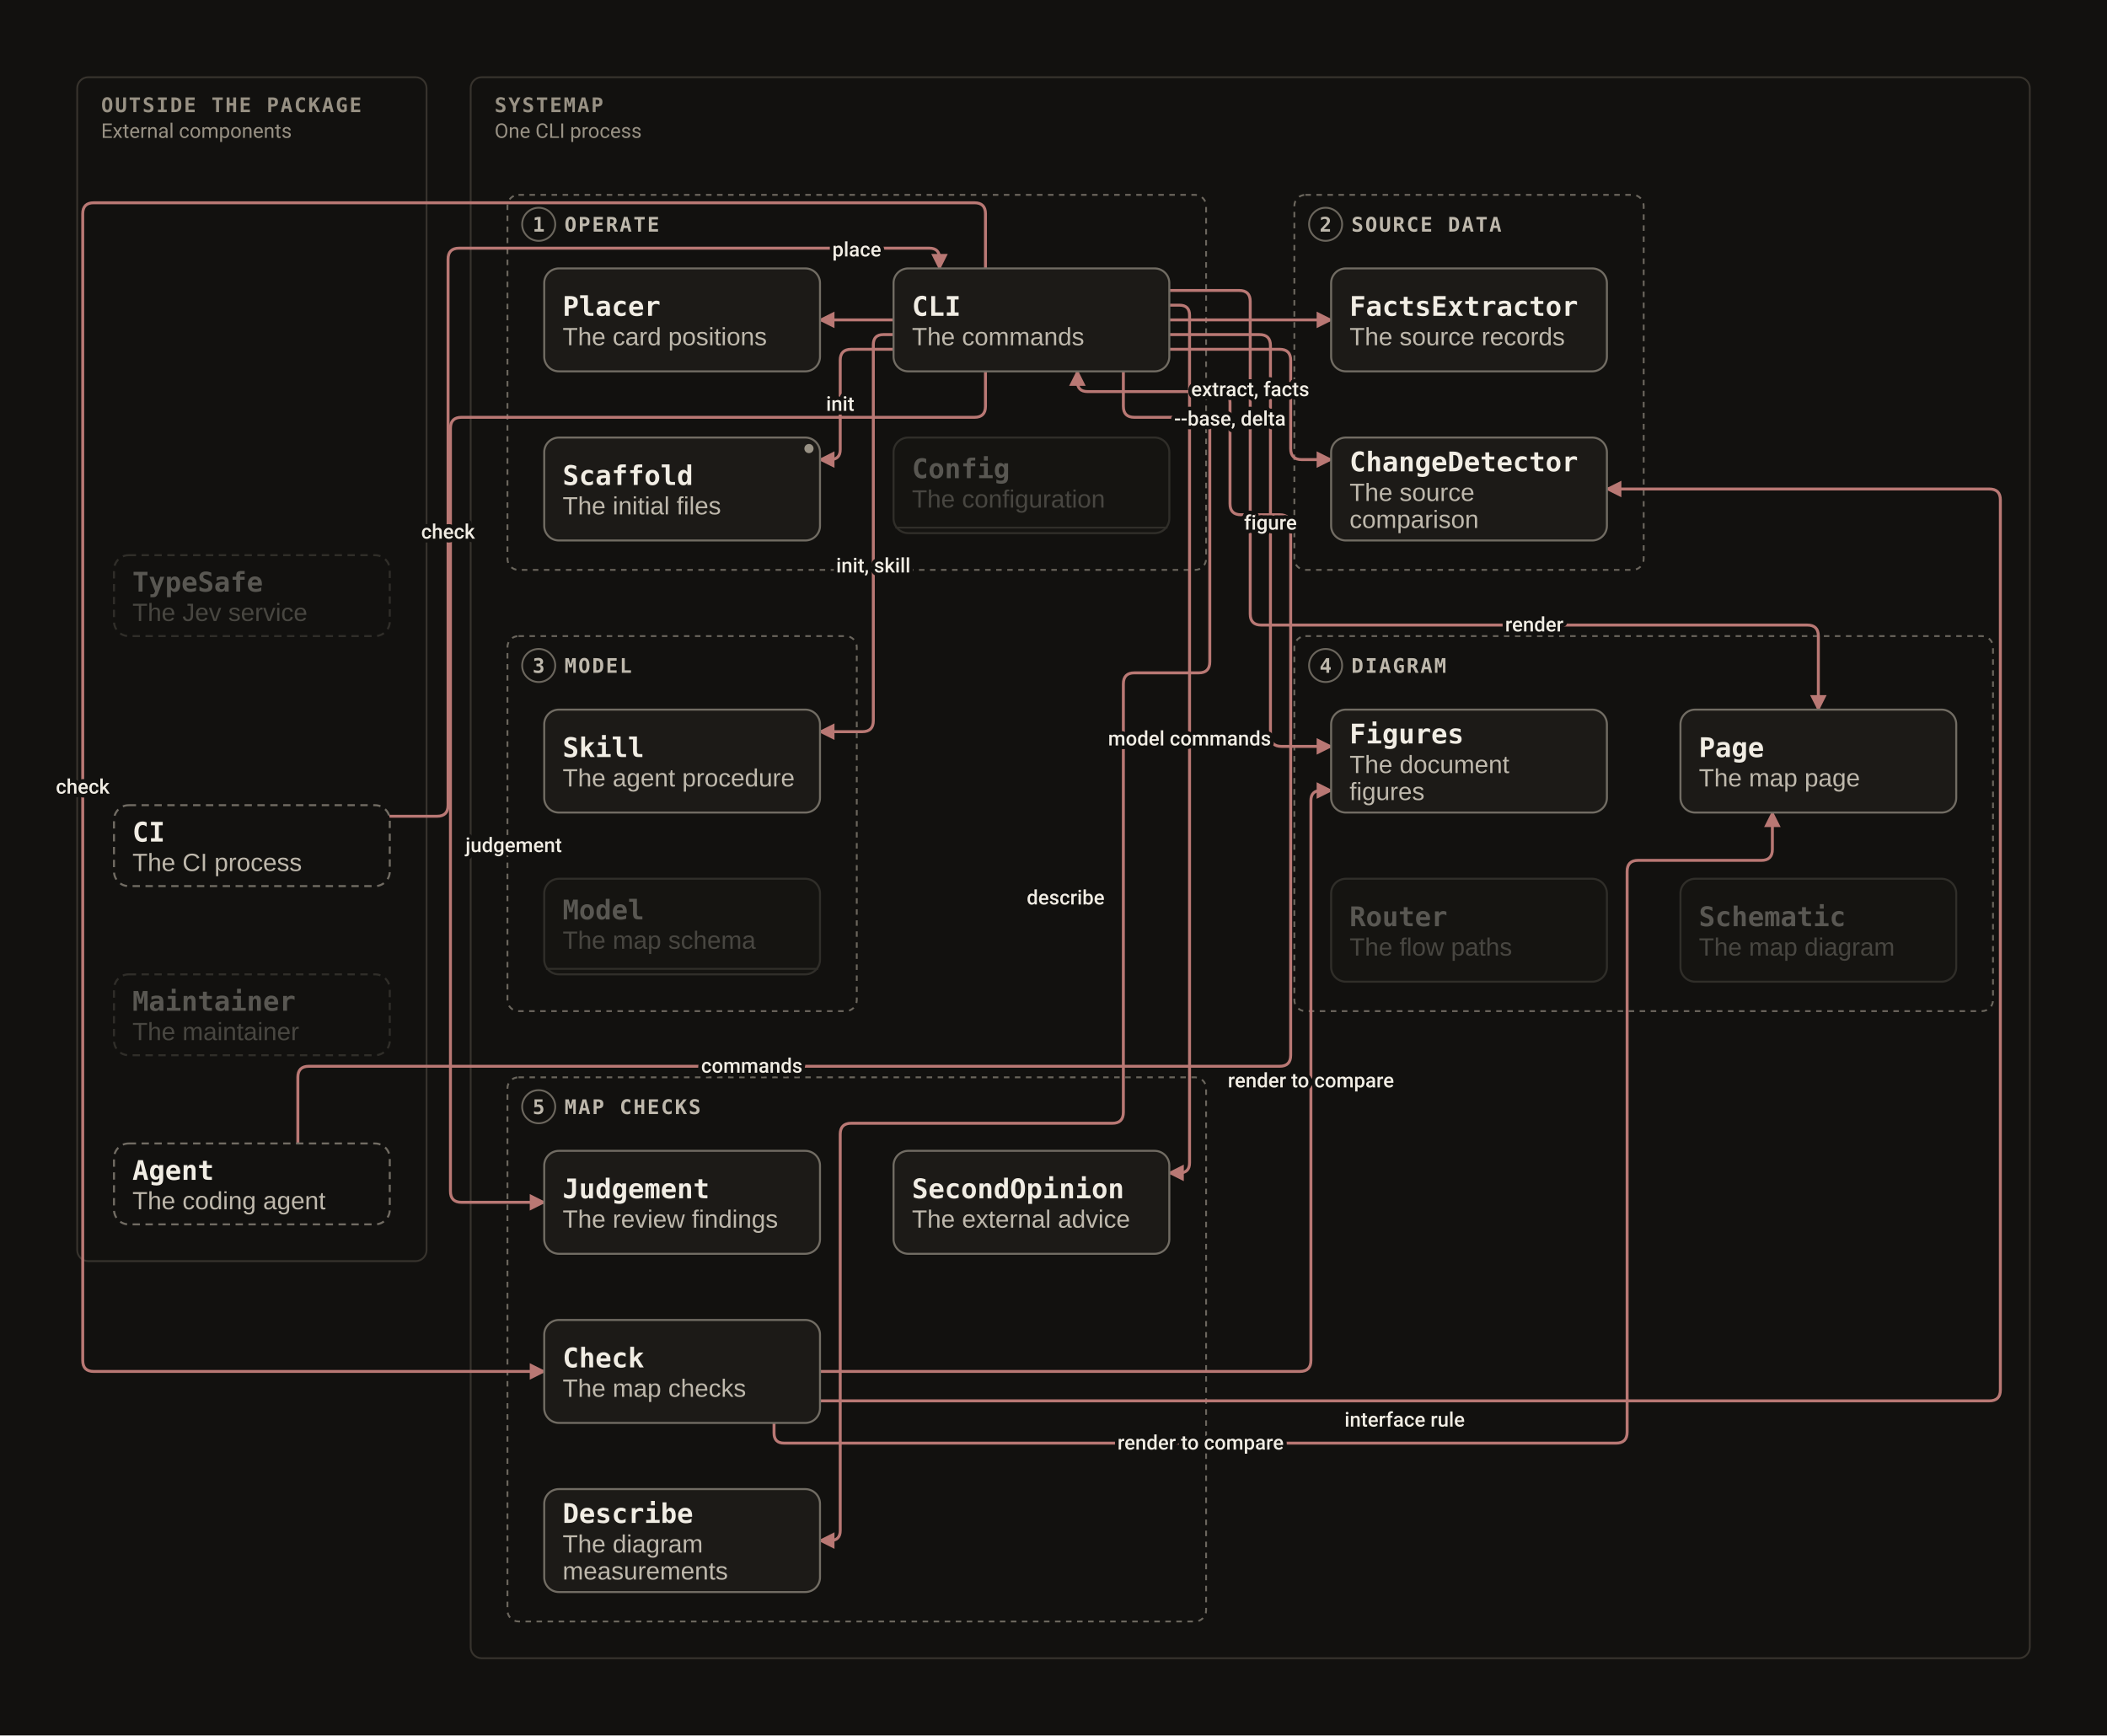
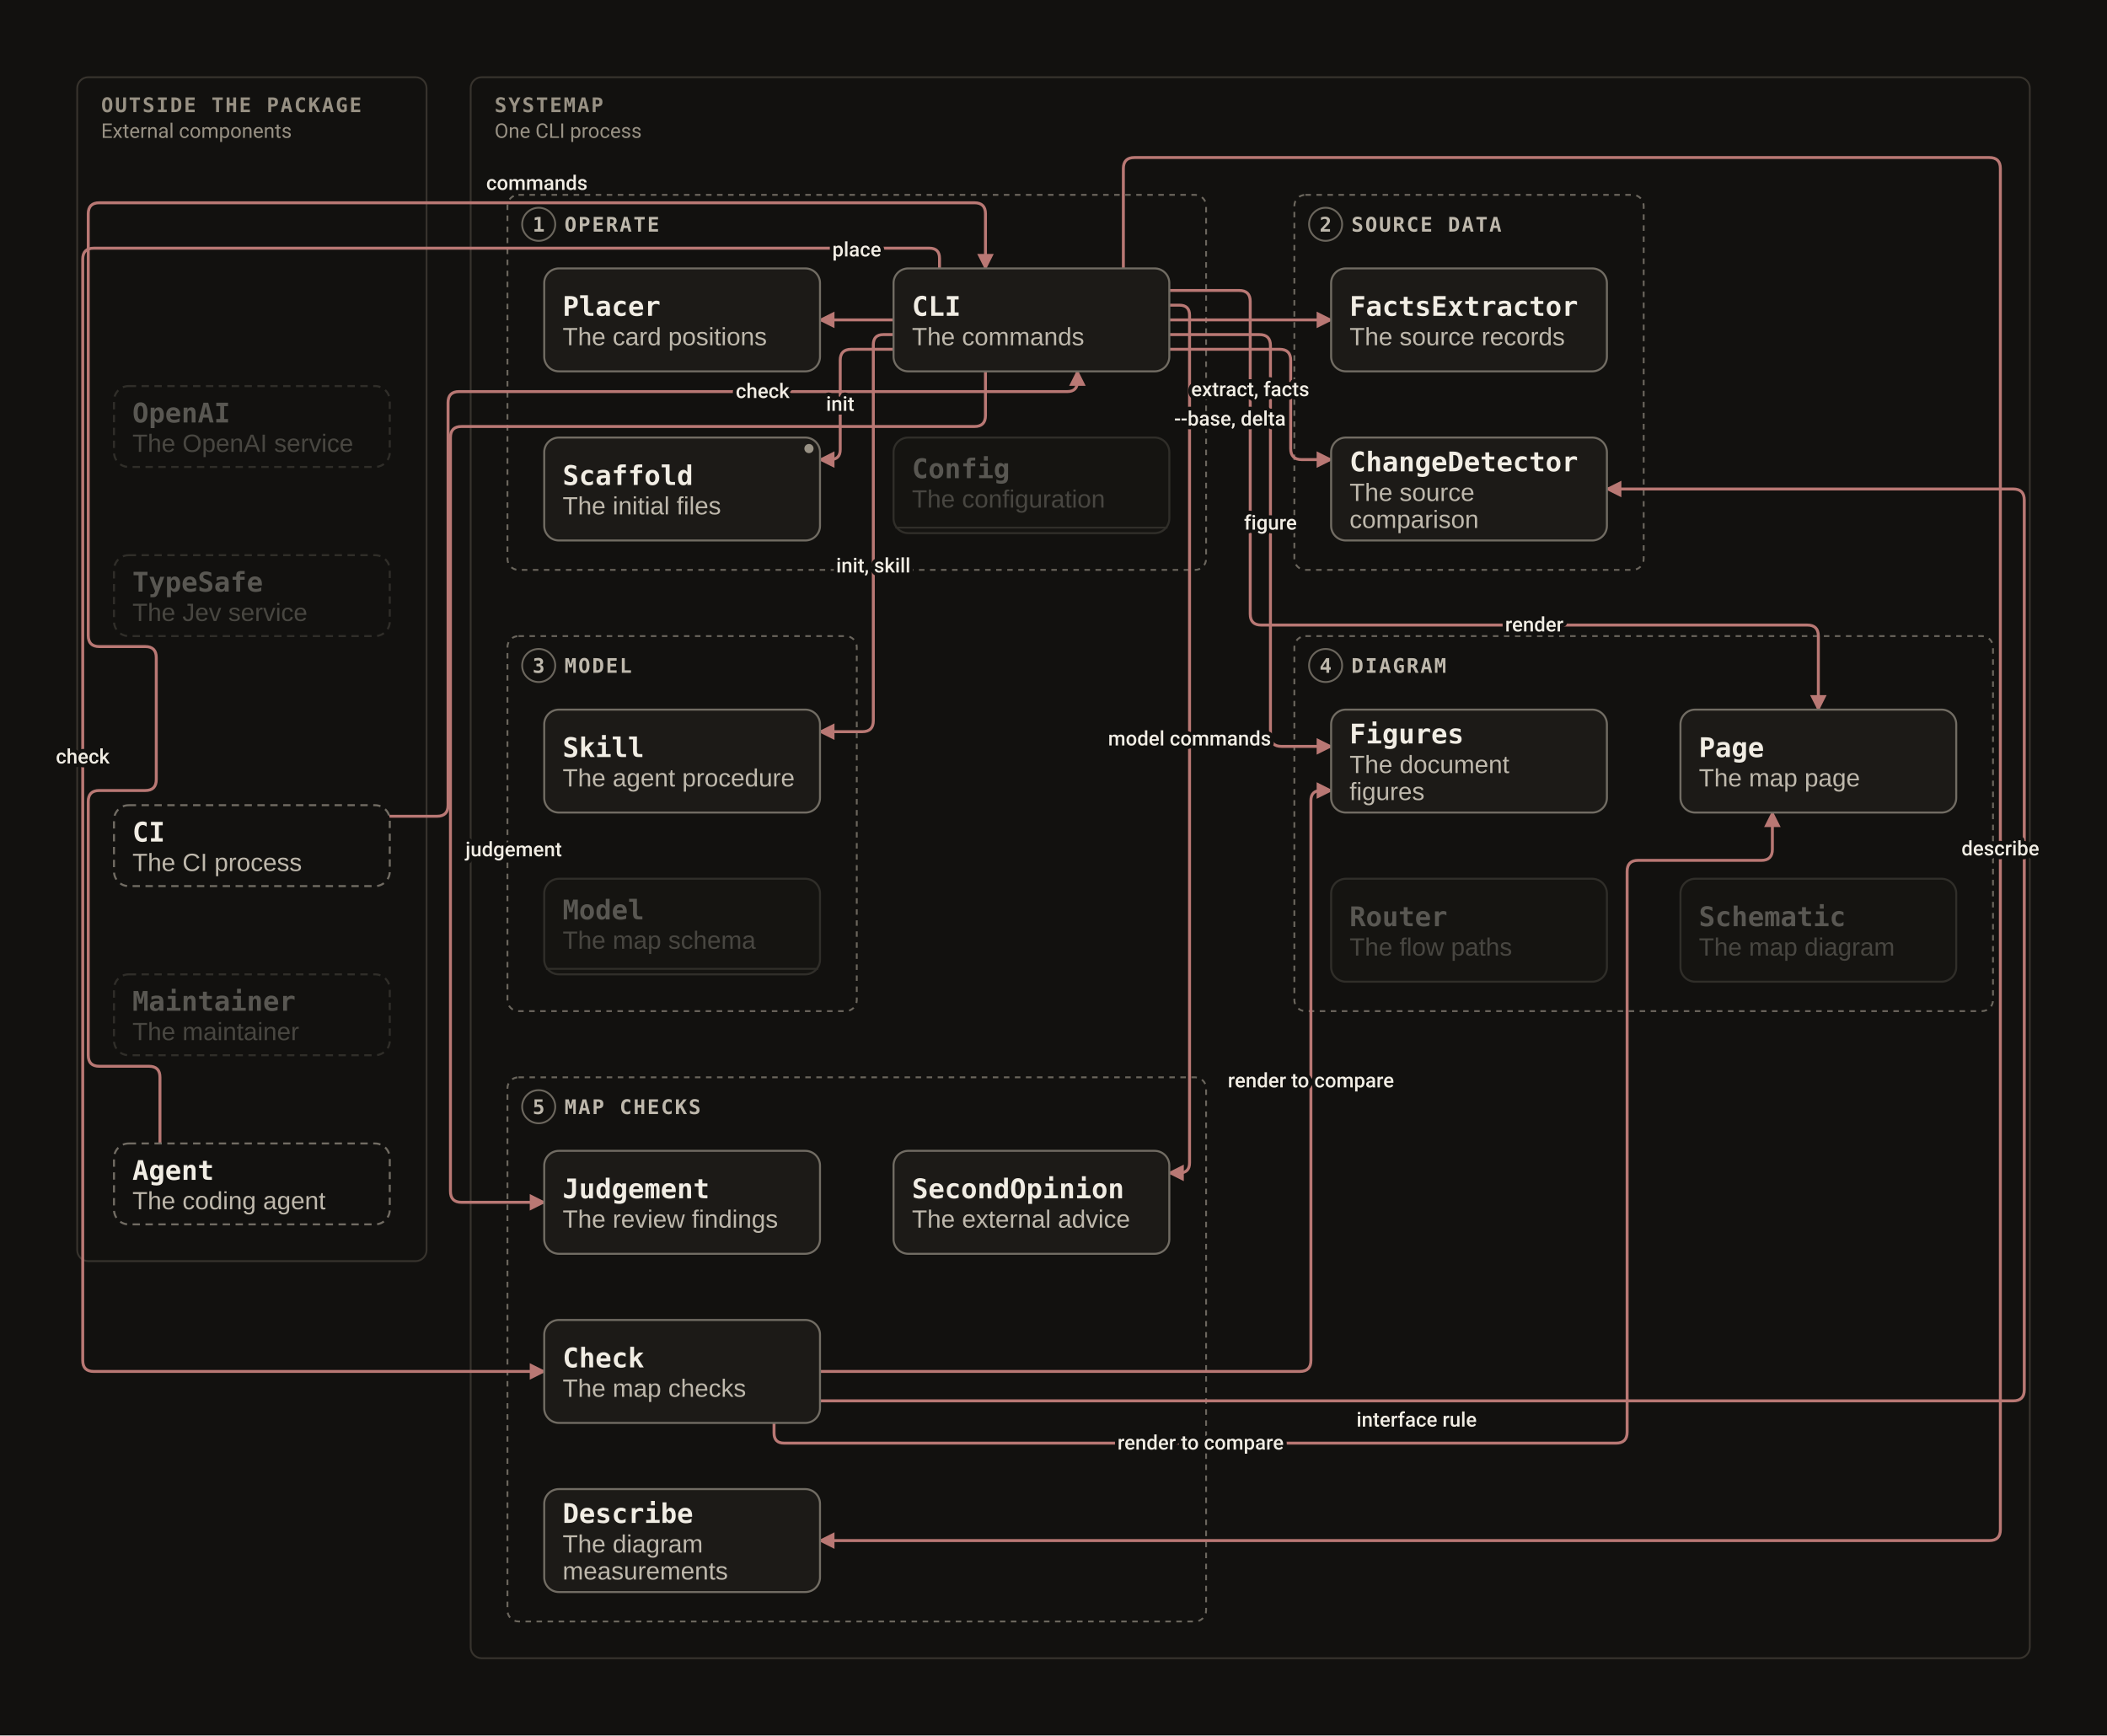
- <svg xmlns="http://www.w3.org/2000/svg" id="lessonmap" class="scene" viewBox="-26 -26 1146 944" data-fit="0.75 16 1077.2 860" data-grow="1.236" data-read="0.814" preserveAspectRatio="xMidYMid meet" tabindex="0" role="application" aria-label="Control flow: Which components cause other components to act? All component cards and only the flows of the Control flow layer. Each flow label gives its artifact.">
+ <svg xmlns="http://www.w3.org/2000/svg" id="lessonmap" class="scene" viewBox="-26 -26 1146 944" data-fit="0.75 16 1088.6 860" data-grow="1.236" data-read="0.814" preserveAspectRatio="xMidYMid meet" tabindex="0" role="application" aria-label="Control flow: Which components cause other components to act? All component cards and only the flows of the Control flow layer. Each flow label gives its artifact.">
  <rect x="-26" y="-26" width="1146" height="944" fill="#12110F" />
  <defs>
    <marker id="lessonmap-m-structure" viewBox="0 0 8 8" refX="7" refY="4" markerUnits="userSpaceOnUse" markerWidth="9" markerHeight="9" orient="auto-start-reverse">
      <path d="M0,0 L8,4 L0,8 z" fill="#716C63" />
    </marker>
    <marker id="lessonmap-m-system" viewBox="0 0 8 8" refX="7" refY="4" markerUnits="userSpaceOnUse" markerWidth="9" markerHeight="9" orient="auto-start-reverse">
      <path d="M0,0 L8,4 L0,8 z" fill="#716C63" />
    </marker>
    <marker id="lessonmap-m-data" viewBox="0 0 8 8" refX="7" refY="4" markerUnits="userSpaceOnUse" markerWidth="9" markerHeight="9" orient="auto-start-reverse">
      <path d="M0,0 L8,4 L0,8 z" fill="#2CB59A" />
    </marker>
    <marker id="lessonmap-m-control" viewBox="0 0 8 8" refX="7" refY="4" markerUnits="userSpaceOnUse" markerWidth="9" markerHeight="9" orient="auto-start-reverse">
      <path d="M0,0 L8,4 L0,8 z" fill="#B97874" />
    </marker>
    <marker id="lessonmap-m-judge" viewBox="0 0 8 8" refX="7" refY="4" markerUnits="userSpaceOnUse" markerWidth="9" markerHeight="9" orient="auto-start-reverse">
      <path d="M0,0 L8,4 L0,8 z" fill="#8A8B22" />
    </marker>
    <marker id="lessonmap-m-change" viewBox="0 0 8 8" refX="7" refY="4" markerUnits="userSpaceOnUse" markerWidth="9" markerHeight="9" orient="auto-start-reverse">
      <path d="M0,0 L8,4 L0,8 z" fill="#D4675B" />
    </marker>
    <marker id="lessonmap-m-reach" viewBox="0 0 8 8" refX="7" refY="4" markerUnits="userSpaceOnUse" markerWidth="9" markerHeight="9" orient="auto-start-reverse">
      <path d="M0,0 L8,4 L0,8 z" fill="#D4675B" />
    </marker>
  </defs>
  <style>#lessonmap .node{cursor:pointer;outline:none;transition:opacity .16s ease-out}#lessonmap .node [data-layer="job"] text{font-family:Arial,"Liberation Sans",Arimo,sans-serif;font-kerning:none;font-variant-ligatures:none}#lessonmap[data-live] .node.subject .node__box{stroke:var(--subject,#716C63)}#lessonmap[data-live] .node.subject rect.node__mark{stroke:var(--subject,#716C63)}#lessonmap[data-live] .node.subject path.node__mark{fill:var(--subject,#716C63)}#lessonmap .node.dim,#lessonmap .node.quiet{opacity:.32}#lessonmap .node__ring,#lessonmap .node__selection{display:none}#lessonmap .node__hl,#lessonmap .node__halo{display:none;pointer-events:none}#lessonmap .node__hl{fill:#1C1A17}#lessonmap .node__halo{fill:none;stroke:#F1EDE4;stroke-width:1.5;vector-effect:non-scaling-stroke}#lessonmap .node__box{transition:stroke .16s ease-out,stroke-width .16s ease-out}#lessonmap .node:not(.sel):not(.acts):hover .node__box{stroke-width:1.8}#lessonmap[data-live] .node:not(.sel):not(.acts):not(.endpoint):not(.subject):hover .node__box{stroke:#989184}#lessonmap .node.endpoint .node__box{stroke:#FCB442;stroke-width:2}#lessonmap .node.meas .node__box{stroke:#BEB8AC;stroke-width:2}#lessonmap .node.sel .node__box,#lessonmap .node.acts .node__box{stroke:#FCB442;stroke-width:3}#lessonmap .node.sel .node__hl,#lessonmap .node.acts .node__hl{display:inline}#lessonmap .node.peekend .node__halo{display:inline}#lessonmap .node:focus-visible .node__halo{display:inline;stroke-width:2}#lessonmap .flow,#lessonmap .flowtrace,#lessonmap .flowhl{vector-effect:non-scaling-stroke}#lessonmap .flow{stroke-width:1.6;stroke-opacity:1}#lessonmap .flow{cursor:pointer;pointer-events:stroke;outline:none;transition:opacity .12s ease-out,stroke-width .12s ease-out,visibility 0s}#lessonmap .flow.off:not(.peek),#lessonmap .flowlbl.off:not(.peek){opacity:0;visibility:hidden;pointer-events:none;transition:opacity .16s ease-out,visibility 0s linear .16s}#lessonmap .flow.peek{stroke-opacity:1;stroke-width:2.6}#lessonmap .flow.hot{stroke-opacity:1;stroke-width:2.6}#lessonmap.peeking .flow:not(.peek),#lessonmap.peeking .flowlbl:not(.peek){opacity:.35}#lessonmap .flowhl{fill:none;stroke:#FCB44200;stroke-width:12;stroke-linecap:round;stroke-linejoin:round;pointer-events:none}#lessonmap .flowdot{fill:#FCB442;stroke:#FCB4422E;stroke-width:10;paint-order:stroke;pointer-events:none}#lessonmap .flowtrace{stroke-width:2.6;pointer-events:none}#lessonmap .flowlbl{cursor:pointer;outline:none;transition:opacity .16s ease-out,visibility 0s}#lessonmap .flowlbl text{pointer-events:none;fill:#F1EDE4;stroke:#12110F}#lessonmap .flowlbl__chip{fill:#12110F;pointer-events:none}#lessonmap .flowlbl.hot text{fill:#FCB442;font-weight:600}#lessonmap .flowlbl.peek .flowlbl__chip{stroke:#37332D;stroke-width:1}#lessonmap .flowlbl.cueing{opacity:0}#lessonmap .flowlbl:focus-visible .flowlbl__hit{stroke:#F1EDE4;stroke-width:1.5}#lessonmap{width:100%;height:auto;display:block;overflow:hidden;touch-action:none;cursor:grab}#lessonmap.panning{cursor:grabbing}#lessonmap .zone__h{cursor:zoom-in;-webkit-user-select:none;user-select:none}@media print{#lessonmap .view{transform:none!important}}:root[data-reduce-motion=true] #lessonmap *{transition:none!important;animation:none!important}@media (prefers-reduced-motion:reduce){:root:not([data-reduce-motion]) #lessonmap *{transition:none!important;animation:none!important}}</style>
  <g class="view">
    <rect x="16" y="16" width="190" height="644" rx="6" fill="none" stroke="#37332D" stroke-width="1" vector-effect="non-scaling-stroke" />
    <g class="box__h" data-at="16 16 190">
      <text x="29.0" y="35.0" class="t0">OUTSIDE THE PACKAGE</text>
      <text x="29.0" y="49.0" class="t1">External components</text>
    </g>
    <rect x="230" y="16" width="848" height="860" rx="6" fill="none" stroke="#37332D" stroke-width="1" vector-effect="non-scaling-stroke" />
    <g class="box__h" data-at="230 16 848">
      <text x="243.0" y="35.0" class="t0">SYSTEMAP</text>
      <text x="243.0" y="49.0" class="t1">One CLI process</text>
    </g>
    <g data-layer="zones">
      <rect x="250" y="80" width="380" height="204" rx="6" fill="none" stroke="#6B665D" stroke-width="1" stroke-dasharray="3 3" vector-effect="non-scaling-stroke" />
      <g class="zone__h" data-zone="operate" data-at="250 96 380">
        <circle cx="267" cy="96" r="9" fill="#12110F" stroke="#6B665D" stroke-width="1" vector-effect="non-scaling-stroke" />
        <text x="267.0" y="100.0" class="t2">1</text>
        <text x="281.0" y="100.0" class="t3">OPERATE</text>
      </g>
      <rect x="678" y="80" width="190" height="204" rx="6" fill="none" stroke="#6B665D" stroke-width="1" stroke-dasharray="3 3" vector-effect="non-scaling-stroke" />
      <g class="zone__h" data-zone="gather" data-at="678 96 190">
        <circle cx="695" cy="96" r="9" fill="#12110F" stroke="#6B665D" stroke-width="1" vector-effect="non-scaling-stroke" />
        <text x="695.0" y="100.0" class="t2">2</text>
        <text x="709.0" y="100.0" class="t3">SOURCE DATA</text>
      </g>
      <rect x="250" y="320" width="190" height="204" rx="6" fill="none" stroke="#6B665D" stroke-width="1" stroke-dasharray="3 3" vector-effect="non-scaling-stroke" />
      <g class="zone__h" data-zone="mean" data-at="250 336 190">
        <circle cx="267" cy="336" r="9" fill="#12110F" stroke="#6B665D" stroke-width="1" vector-effect="non-scaling-stroke" />
        <text x="267.0" y="340.0" class="t2">3</text>
        <text x="281.0" y="340.0" class="t3">MODEL</text>
      </g>
      <rect x="678" y="320" width="380" height="204" rx="6" fill="none" stroke="#6B665D" stroke-width="1" stroke-dasharray="3 3" vector-effect="non-scaling-stroke" />
      <g class="zone__h" data-zone="draw" data-at="678 336 380">
        <circle cx="695" cy="336" r="9" fill="#12110F" stroke="#6B665D" stroke-width="1" vector-effect="non-scaling-stroke" />
        <text x="695.0" y="340.0" class="t2">4</text>
        <text x="709.0" y="340.0" class="t3">DIAGRAM</text>
      </g>
      <rect x="250" y="560" width="380" height="296" rx="6" fill="none" stroke="#6B665D" stroke-width="1" stroke-dasharray="3 3" vector-effect="non-scaling-stroke" />
      <g class="zone__h" data-zone="keep" data-at="250 576 380">
        <circle cx="267" cy="576" r="9" fill="#12110F" stroke="#6B665D" stroke-width="1" vector-effect="non-scaling-stroke" />
        <text x="267.0" y="580.0" class="t2">5</text>
        <text x="281.0" y="580.0" class="t3">MAP CHECKS</text>
      </g>
    </g>
    <g data-layer="flow">
-       <path id="lessonmap-f0" class="flow control" data-edge="0" data-from="Agent" data-to="CLI" data-art="commands" data-kind="control" data-layer="control" data-evidence="external" role="button" tabindex="0" aria-pressed="false" aria-label="Examine commands: Agent to CLI, control, external" d="M 136.0 596.0 L 136.0 560.0 Q 136.0 554.0 142.0 554.0 L 670.0 554.0 Q 676.0 554.0 676.0 548.0 L 676.0 260.0 Q 676.0 254.0 670.0 254.0 L 649.0 254.0 Q 643.0 254.0 643.0 248.0 L 643.0 193.0 Q 643.0 187.0 637.0 187.0 L 565.5 187.0 Q 560.0 187.0 560.0 181.5 L 560.0 176.0" fill="none" stroke="#B97874" vector-effect="non-scaling-stroke" stroke-width="1.6" stroke-linecap="round" marker-end="url(#lessonmap-m-control)" />
-       <path id="lessonmap-f1" class="flow control" data-edge="1" data-from="CI" data-to="CLI" data-art="check" data-kind="control" data-layer="control" data-evidence="external" role="button" tabindex="0" aria-pressed="false" aria-label="Examine check: CI to CLI, control, external" d="M 186.0 418.0 L 211.7 418.0 Q 217.7 418.0 217.7 412.0 L 217.7 115.0 Q 217.7 109.0 223.7 109.0 L 479.5 109.0 Q 485.0 109.0 485.0 114.5 L 485.0 120.0" fill="none" stroke="#B97874" vector-effect="non-scaling-stroke" stroke-width="1.6" stroke-linecap="round" marker-end="url(#lessonmap-m-control)" />
+       <path id="lessonmap-f0" class="flow control" data-edge="0" data-from="Agent" data-to="CLI" data-art="commands" data-kind="control" data-layer="control" data-evidence="external" role="button" tabindex="0" aria-pressed="false" aria-label="Examine commands: Agent to CLI, control, external" d="M 61.0 596.0 L 61.0 560.0 Q 61.0 554.0 55.0 554.0 L 28.0 554.0 Q 22.0 554.0 22.0 548.0 L 22.0 410.0 Q 22.0 404.0 28.0 404.0 L 53.0 404.0 Q 59.0 404.0 59.0 398.0 L 59.0 331.7 Q 59.0 325.7 53.0 325.7 L 28.0 325.7 Q 22.0 325.7 22.0 319.7 L 22.0 90.3 Q 22.0 84.3 28.0 84.3 L 504.0 84.3 Q 510.0 84.3 510.0 90.3 L 510.0 120.0" fill="none" stroke="#B97874" vector-effect="non-scaling-stroke" stroke-width="1.6" stroke-linecap="round" marker-end="url(#lessonmap-m-control)" />
+       <path id="lessonmap-f1" class="flow control" data-edge="1" data-from="CI" data-to="CLI" data-art="check" data-kind="control" data-layer="control" data-evidence="external" role="button" tabindex="0" aria-pressed="false" aria-label="Examine check: CI to CLI, control, external" d="M 186.0 418.0 L 211.7 418.0 Q 217.7 418.0 217.7 412.0 L 217.7 193.0 Q 217.7 187.0 223.7 187.0 L 554.5 187.0 Q 560.0 187.0 560.0 181.5 L 560.0 176.0" fill="none" stroke="#B97874" vector-effect="non-scaling-stroke" stroke-width="1.6" stroke-linecap="round" marker-end="url(#lessonmap-m-control)" />
      <path id="lessonmap-f2" class="flow control" data-edge="2" data-from="CLI" data-to="Scaffold" data-art="init" data-kind="control" data-layer="control" data-evidence="observed" role="button" tabindex="0" aria-pressed="false" aria-label="Examine init: CLI to Scaffold, control, current source review" d="M 460.0 164.0 L 437.0 164.0 Q 431.0 164.0 431.0 170.0 L 431.0 218.5 Q 431.0 224.0 425.5 224.0 L 420.0 224.0" fill="none" stroke="#B97874" vector-effect="non-scaling-stroke" stroke-width="1.6" stroke-linecap="round" marker-end="url(#lessonmap-m-control)" />
      <path id="lessonmap-f3" class="flow control" data-edge="3" data-from="CLI" data-to="Placer" data-art="place" data-kind="control" data-layer="control" data-evidence="observed" role="button" tabindex="0" aria-pressed="false" aria-label="Examine place: CLI to Placer, control, current source review" d="M 460.0 148.0 L 420.0 148.0" fill="none" stroke="#B97874" vector-effect="non-scaling-stroke" stroke-width="1.6" stroke-linecap="round" marker-end="url(#lessonmap-m-control)" />
      <path id="lessonmap-f4" class="flow control" data-edge="4" data-from="CLI" data-to="Skill" data-art="init, skill" data-kind="control" data-layer="control" data-evidence="observed" role="button" tabindex="0" aria-pressed="false" aria-label="Examine init, skill: CLI to Skill, control, current source review" d="M 460.0 156.0 L 454.5 156.0 Q 449.0 156.0 449.0 161.5 L 449.0 366.0 Q 449.0 372.0 443.0 372.0 L 420.0 372.0" fill="none" stroke="#B97874" vector-effect="non-scaling-stroke" stroke-width="1.6" stroke-linecap="round" marker-end="url(#lessonmap-m-control)" />
      <path id="lessonmap-f5" class="flow control" data-edge="5" data-from="CLI" data-to="FactsExtractor" data-art="extract, facts" data-kind="control" data-layer="control" data-evidence="observed" role="button" tabindex="0" aria-pressed="false" aria-label="Examine extract, facts: CLI to FactsExtractor, control, current source review" d="M 610.0 148.0 L 698.0 148.0" fill="none" stroke="#B97874" vector-effect="non-scaling-stroke" stroke-width="1.6" stroke-linecap="round" marker-end="url(#lessonmap-m-control)" />
-       <path id="lessonmap-f6" class="flow control" data-edge="6" data-from="CLI" data-to="Check" data-art="check" data-kind="control" data-layer="control" data-evidence="observed" role="button" tabindex="0" aria-pressed="false" aria-label="Examine check: CLI to Check, control, current source review" d="M 510.0 120.0 L 510.0 90.3 Q 510.0 84.3 504.0 84.3 L 25.0 84.3 Q 19.0 84.3 19.0 90.3 L 19.0 714.0 Q 19.0 720.0 25.0 720.0 L 270.0 720.0" fill="none" stroke="#B97874" vector-effect="non-scaling-stroke" stroke-width="1.6" stroke-linecap="round" marker-end="url(#lessonmap-m-control)" />
+       <path id="lessonmap-f6" class="flow control" data-edge="6" data-from="CLI" data-to="Check" data-art="check" data-kind="control" data-layer="control" data-evidence="observed" role="button" tabindex="0" aria-pressed="false" aria-label="Examine check: CLI to Check, control, current source review" d="M 485.0 120.0 L 485.0 114.5 Q 485.0 109.0 479.5 109.0 L 25.0 109.0 Q 19.0 109.0 19.0 115.0 L 19.0 714.0 Q 19.0 720.0 25.0 720.0 L 270.0 720.0" fill="none" stroke="#B97874" vector-effect="non-scaling-stroke" stroke-width="1.6" stroke-linecap="round" marker-end="url(#lessonmap-m-control)" />
      <path id="lessonmap-f7" class="flow control" data-edge="7" data-from="CLI" data-to="ChangeDetector" data-art="--base, delta" data-kind="control" data-layer="control" data-evidence="observed" role="button" tabindex="0" aria-pressed="false" aria-label="Examine --base, delta: CLI to ChangeDetector, control, current source review" d="M 610.0 164.0 L 670.0 164.0 Q 676.0 164.0 676.0 170.0 L 676.0 218.0 Q 676.0 224.0 682.0 224.0 L 698.0 224.0" fill="none" stroke="#B97874" vector-effect="non-scaling-stroke" stroke-width="1.6" stroke-linecap="round" marker-end="url(#lessonmap-m-control)" />
      <path id="lessonmap-f8" class="flow control" data-edge="8" data-from="CLI" data-to="Page" data-art="render" data-kind="control" data-layer="control" data-evidence="observed" role="button" tabindex="0" aria-pressed="false" aria-label="Examine render: CLI to Page, control, current source review" d="M 610.0 132.0 L 648.0 132.0 Q 654.0 132.0 654.0 138.0 L 654.0 308.0 Q 654.0 314.0 660.0 314.0 L 957.0 314.0 Q 963.0 314.0 963.0 320.0 L 963.0 360.0" fill="none" stroke="#B97874" vector-effect="non-scaling-stroke" stroke-width="1.6" stroke-linecap="round" marker-end="url(#lessonmap-m-control)" />
      <path id="lessonmap-f9" class="flow control" data-edge="9" data-from="CLI" data-to="Figures" data-art="figure" data-kind="control" data-layer="control" data-evidence="observed" role="button" tabindex="0" aria-pressed="false" aria-label="Examine figure: CLI to Figures, control, current source review" d="M 610.0 156.0 L 659.0 156.0 Q 665.0 156.0 665.0 162.0 L 665.0 374.0 Q 665.0 380.0 671.0 380.0 L 698.0 380.0" fill="none" stroke="#B97874" vector-effect="non-scaling-stroke" stroke-width="1.6" stroke-linecap="round" marker-end="url(#lessonmap-m-control)" />
-       <path id="lessonmap-f10" class="flow control" data-edge="10" data-from="CLI" data-to="Judgement" data-art="judgement" data-kind="control" data-layer="control" data-evidence="observed" role="button" tabindex="0" aria-pressed="false" aria-label="Examine judgement: CLI to Judgement, control, current source review" d="M 510.0 176.0 L 510.0 195.0 Q 510.0 201.0 504.0 201.0 L 225.0 201.0 Q 219.0 201.0 219.0 207.0 L 219.0 622.0 Q 219.0 628.0 225.0 628.0 L 270.0 628.0" fill="none" stroke="#B97874" vector-effect="non-scaling-stroke" stroke-width="1.6" stroke-linecap="round" marker-end="url(#lessonmap-m-control)" />
-       <path id="lessonmap-f11" class="flow control" data-edge="11" data-from="CLI" data-to="Describe" data-art="describe" data-kind="control" data-layer="control" data-evidence="observed" role="button" tabindex="0" aria-pressed="false" aria-label="Examine describe: CLI to Describe, control, current source review" d="M 585.0 176.0 L 585.0 195.0 Q 585.0 201.0 591.0 201.0 L 626.0 201.0 Q 632.0 201.0 632.0 207.0 L 632.0 334.0 Q 632.0 340.0 626.0 340.0 L 591.0 340.0 Q 585.0 340.0 585.0 346.0 L 585.0 579.0 Q 585.0 585.0 579.0 585.0 L 437.0 585.0 Q 431.0 585.0 431.0 591.0 L 431.0 806.5 Q 431.0 812.0 425.5 812.0 L 420.0 812.0" fill="none" stroke="#B97874" vector-effect="non-scaling-stroke" stroke-width="1.6" stroke-linecap="round" marker-end="url(#lessonmap-m-control)" />
+       <path id="lessonmap-f10" class="flow control" data-edge="10" data-from="CLI" data-to="Judgement" data-art="judgement" data-kind="control" data-layer="control" data-evidence="observed" role="button" tabindex="0" aria-pressed="false" aria-label="Examine judgement: CLI to Judgement, control, current source review" d="M 510.0 176.0 L 510.0 200.0 Q 510.0 206.0 504.0 206.0 L 225.0 206.0 Q 219.0 206.0 219.0 212.0 L 219.0 622.0 Q 219.0 628.0 225.0 628.0 L 270.0 628.0" fill="none" stroke="#B97874" vector-effect="non-scaling-stroke" stroke-width="1.6" stroke-linecap="round" marker-end="url(#lessonmap-m-control)" />
+       <path id="lessonmap-f11" class="flow control" data-edge="11" data-from="CLI" data-to="Describe" data-art="describe" data-kind="control" data-layer="control" data-evidence="observed" role="button" tabindex="0" aria-pressed="false" aria-label="Examine describe: CLI to Describe, control, current source review" d="M 585.0 120.0 L 585.0 65.7 Q 585.0 59.7 591.0 59.7 L 1056.0 59.7 Q 1062.0 59.7 1062.0 65.7 L 1062.0 806.0 Q 1062.0 812.0 1056.0 812.0 L 420.0 812.0" fill="none" stroke="#B97874" vector-effect="non-scaling-stroke" stroke-width="1.6" stroke-linecap="round" marker-end="url(#lessonmap-m-control)" />
      <path id="lessonmap-f12" class="flow control" data-edge="12" data-from="CLI" data-to="SecondOpinion" data-art="model commands" data-kind="control" data-layer="control" data-evidence="observed" role="button" tabindex="0" aria-pressed="false" aria-label="Examine model commands: CLI to SecondOpinion, control, current source review" d="M 610.0 140.0 L 615.5 140.0 Q 621.0 140.0 621.0 145.5 L 621.0 606.5 Q 621.0 612.0 615.5 612.0 L 610.0 612.0" fill="none" stroke="#B97874" vector-effect="non-scaling-stroke" stroke-width="1.6" stroke-linecap="round" marker-end="url(#lessonmap-m-control)" />
      <path id="lessonmap-f13" class="flow control" data-edge="13" data-from="Check" data-to="Page" data-art="render to compare" data-kind="control" data-layer="control" data-evidence="observed" role="button" tabindex="0" aria-pressed="false" aria-label="Examine render to compare: Check to Page, control, current source review" d="M 395.0 748.0 L 395.0 753.5 Q 395.0 759.0 400.5 759.0 L 853.0 759.0 Q 859.0 759.0 859.0 753.0 L 859.0 448.0 Q 859.0 442.0 865.0 442.0 L 932.0 442.0 Q 938.0 442.0 938.0 436.0 L 938.0 416.0" fill="none" stroke="#B97874" vector-effect="non-scaling-stroke" stroke-width="1.6" stroke-linecap="round" marker-end="url(#lessonmap-m-control)" />
      <path id="lessonmap-f14" class="flow control" data-edge="14" data-from="Check" data-to="Figures" data-art="render to compare" data-kind="control" data-layer="control" data-evidence="observed" role="button" tabindex="0" aria-pressed="false" aria-label="Examine render to compare: Check to Figures, control, current source review" d="M 420.0 720.0 L 681.0 720.0 Q 687.0 720.0 687.0 714.0 L 687.0 409.5 Q 687.0 404.0 692.5 404.0 L 698.0 404.0" fill="none" stroke="#B97874" vector-effect="non-scaling-stroke" stroke-width="1.6" stroke-linecap="round" marker-end="url(#lessonmap-m-control)" />
-       <path id="lessonmap-f15" class="flow control" data-edge="15" data-from="Check" data-to="ChangeDetector" data-art="interface rule" data-kind="control" data-layer="control" data-evidence="observed" role="button" tabindex="0" aria-pressed="false" aria-label="Examine interface rule: Check to ChangeDetector, control, current source review" d="M 420.0 736.0 L 1056.0 736.0 Q 1062.0 736.0 1062.0 730.0 L 1062.0 246.0 Q 1062.0 240.0 1056.0 240.0 L 848.0 240.0" fill="none" stroke="#B97874" vector-effect="non-scaling-stroke" stroke-width="1.6" stroke-linecap="round" marker-end="url(#lessonmap-m-control)" />
+       <path id="lessonmap-f15" class="flow control" data-edge="15" data-from="Check" data-to="ChangeDetector" data-art="interface rule" data-kind="control" data-layer="control" data-evidence="observed" role="button" tabindex="0" aria-pressed="false" aria-label="Examine interface rule: Check to ChangeDetector, control, current source review" d="M 420.0 736.0 L 1069.0 736.0 Q 1075.0 736.0 1075.0 730.0 L 1075.0 246.0 Q 1075.0 240.0 1069.0 240.0 L 848.0 240.0" fill="none" stroke="#B97874" vector-effect="non-scaling-stroke" stroke-width="1.6" stroke-linecap="round" marker-end="url(#lessonmap-m-control)" />
    </g>
    <g class="node built" data-id="Placer" data-kind="component" data-state="built" data-region="operate" role="button" tabindex="0" aria-label="Placer, The card positions, source recorded">
      <rect class="node__box" x="270.0" y="120.0" width="150.0" height="56.0" rx="8.0" fill="#1C1A17" stroke="#716C63" stroke-width="1.1" />
      <rect class="node__ring" x="273.0" y="123.0" width="144.0" height="50.0" rx="7.0" />
      <rect class="node__selection" x="275.0" y="127.0" width="1" height="42.0" fill="#FCB442" />
      <text x="280.0" y="145.8" class="t5">Placer</text>
      <g data-layer="job">
        <text x="280.0" y="161.8" class="t6">The card positions</text>
      </g>
    </g>
    <g class="node built" data-id="CLI" data-kind="component" data-state="built" data-region="operate" role="button" tabindex="0" aria-label="CLI, The commands, source recorded">
      <rect class="node__box" x="460.0" y="120.0" width="150.0" height="56.0" rx="8.0" fill="#1C1A17" stroke="#716C63" stroke-width="1.1" />
      <rect class="node__ring" x="463.0" y="123.0" width="144.0" height="50.0" rx="7.0" />
      <rect class="node__selection" x="465.0" y="127.0" width="1" height="42.0" fill="#FCB442" />
      <text x="470.0" y="145.8" class="t5">CLI</text>
      <g data-layer="job">
        <text x="470.0" y="161.8" class="t6">The commands</text>
      </g>
    </g>
    <g class="node built" data-id="FactsExtractor" data-kind="component" data-state="built" data-region="gather" role="button" tabindex="0" aria-label="FactsExtractor, The source records, source recorded">
      <rect class="node__box" x="698.0" y="120.0" width="150.0" height="56.0" rx="8.0" fill="#1C1A17" stroke="#716C63" stroke-width="1.1" />
      <rect class="node__ring" x="701.0" y="123.0" width="144.0" height="50.0" rx="7.0" />
      <rect class="node__selection" x="703.0" y="127.0" width="1" height="42.0" fill="#FCB442" />
      <text x="708.0" y="145.8" class="t5">FactsExtractor</text>
      <g data-layer="job">
        <text x="708.0" y="161.8" class="t6">The source records</text>
+       </g>
+     </g>
+     <g class="node actor quiet" data-id="OpenAI" data-kind="actor" data-state="built" data-region="outside" role="button" tabindex="0" aria-label="OpenAI, The OpenAI service, outside">
+       <rect class="node__box" x="36.0" y="184.0" width="150.0" height="44.0" rx="8.0" fill="#12110F" stroke="#716C63" stroke-width="1.1" stroke-dasharray="4 3" />
+       <rect class="node__ring" x="39.0" y="187.0" width="144.0" height="38.0" rx="7.0" />
+       <rect class="node__selection" x="41.0" y="191.0" width="1" height="30.0" fill="#FCB442" />
+       <text x="46.0" y="203.8" class="t5">OpenAI</text>
+       <g data-layer="job">
+         <text x="46.0" y="219.8" class="t6">The OpenAI service</text>
      </g>
    </g>
    <g class="node built" data-id="Scaffold" data-kind="component" data-state="built" data-region="operate" role="button" tabindex="0" aria-label="Scaffold, The initial files, source recorded">
      <rect class="node__box" x="270.0" y="212.0" width="150.0" height="56.0" rx="8.0" fill="#1C1A17" stroke="#716C63" stroke-width="1.1" />
      <rect class="node__ring" x="273.0" y="215.0" width="144.0" height="50.0" rx="7.0" />
      <rect class="node__selection" x="275.0" y="219.0" width="1" height="42.0" fill="#FCB442" />
      <text x="280.0" y="237.8" class="t5">Scaffold</text>
      <g class="node__note" aria-label="Note: Does not replace files. To change the pinned workflow, write its version in the workflow file.">
        <circle cx="414.0" cy="218.0" r="2.5" fill="#989184" />
      </g>
      <g data-layer="job">
        <text x="280.0" y="253.8" class="t6">The initial files</text>
      </g>
    </g>
    <g class="node built quiet" data-id="Config" data-kind="store" data-state="built" data-region="operate" role="button" tabindex="0" aria-label="Config, The configuration, source recorded">
      <rect class="node__box" x="460.0" y="212.0" width="150.0" height="52.0" rx="8.0" fill="#1C1A17" stroke="#716C63" stroke-width="1.1" />
      <rect class="node__ring" x="463.0" y="215.0" width="144.0" height="46.0" rx="7.0" />
      <rect class="node__selection" x="465.0" y="219.0" width="1" height="38.0" fill="#FCB442" />
      <text x="470.0" y="234.1" class="t5">Config</text>
      <line class="node__base" x1="461.0" y1="261.0" x2="609.0" y2="261.0" stroke="#716C63" stroke-width="1" />
      <g data-layer="job">
        <text x="470.0" y="250.1" class="t6">The configuration</text>
      </g>
    </g>
    <g class="node built" data-id="ChangeDetector" data-kind="component" data-state="built" data-region="gather" role="button" tabindex="0" aria-label="ChangeDetector, The source comparison, source recorded">
      <rect class="node__box" x="698.0" y="212.0" width="150.0" height="56.0" rx="8.0" fill="#1C1A17" stroke="#716C63" stroke-width="1.1" />
      <rect class="node__ring" x="701.0" y="215.0" width="144.0" height="50.0" rx="7.0" />
      <rect class="node__selection" x="703.0" y="219.0" width="1" height="42.0" fill="#FCB442" />
      <text x="708.0" y="230.4" class="t5">ChangeDetector</text>
      <g data-layer="job">
        <text x="708.0" y="246.5" class="t6">The source</text>
        <text x="708.0" y="261.2" class="t6">comparison</text>
      </g>
    </g>
    <g class="node actor quiet" data-id="TypeSafe" data-kind="actor" data-state="built" data-region="outside" role="button" tabindex="0" aria-label="TypeSafe, The Jev service, outside">
      <rect class="node__box" x="36.0" y="276.0" width="150.0" height="44.0" rx="8.0" fill="#12110F" stroke="#716C63" stroke-width="1.1" stroke-dasharray="4 3" />
      <rect class="node__ring" x="39.0" y="279.0" width="144.0" height="38.0" rx="7.0" />
      <rect class="node__selection" x="41.0" y="283.0" width="1" height="30.0" fill="#FCB442" />
      <text x="46.0" y="295.8" class="t5">TypeSafe</text>
      <g data-layer="job">
        <text x="46.0" y="311.8" class="t6">The Jev service</text>
      </g>
    </g>
    <g class="node built" data-id="Skill" data-kind="component" data-state="built" data-region="mean" role="button" tabindex="0" aria-label="Skill, The agent procedure, source recorded">
      <rect class="node__box" x="270.0" y="360.0" width="150.0" height="56.0" rx="8.0" fill="#1C1A17" stroke="#716C63" stroke-width="1.1" />
      <rect class="node__ring" x="273.0" y="363.0" width="144.0" height="50.0" rx="7.0" />
      <rect class="node__selection" x="275.0" y="367.0" width="1" height="42.0" fill="#FCB442" />
      <text x="280.0" y="385.8" class="t5">Skill</text>
      <g data-layer="job">
        <text x="280.0" y="401.8" class="t6">The agent procedure</text>
      </g>
    </g>
    <g class="node built" data-id="Figures" data-kind="component" data-state="built" data-region="draw" role="button" tabindex="0" aria-label="Figures, The document figures, source recorded">
      <rect class="node__box" x="698.0" y="360.0" width="150.0" height="56.0" rx="8.0" fill="#1C1A17" stroke="#716C63" stroke-width="1.1" />
      <rect class="node__ring" x="701.0" y="363.0" width="144.0" height="50.0" rx="7.0" />
      <rect class="node__selection" x="703.0" y="367.0" width="1" height="42.0" fill="#FCB442" />
      <text x="708.0" y="378.4" class="t5">Figures</text>
      <g data-layer="job">
        <text x="708.0" y="394.5" class="t6">The document</text>
        <text x="708.0" y="409.2" class="t6">figures</text>
      </g>
    </g>
    <g class="node built" data-id="Page" data-kind="component" data-state="built" data-region="draw" role="button" tabindex="0" aria-label="Page, The map page, source recorded">
      <rect class="node__box" x="888.0" y="360.0" width="150.0" height="56.0" rx="8.0" fill="#1C1A17" stroke="#716C63" stroke-width="1.1" />
      <rect class="node__ring" x="891.0" y="363.0" width="144.0" height="50.0" rx="7.0" />
      <rect class="node__selection" x="893.0" y="367.0" width="1" height="42.0" fill="#FCB442" />
      <text x="898.0" y="385.8" class="t5">Page</text>
      <g data-layer="job">
        <text x="898.0" y="401.8" class="t6">The map page</text>
      </g>
    </g>
    <g class="node actor" data-id="CI" data-kind="actor" data-state="built" data-region="outside" role="button" tabindex="0" aria-label="CI, The CI process, outside">
      <rect class="node__box" x="36.0" y="412.0" width="150.0" height="44.0" rx="8.0" fill="#12110F" stroke="#716C63" stroke-width="1.1" stroke-dasharray="4 3" />
      <rect class="node__ring" x="39.0" y="415.0" width="144.0" height="38.0" rx="7.0" />
      <rect class="node__selection" x="41.0" y="419.0" width="1" height="30.0" fill="#FCB442" />
      <text x="46.0" y="431.8" class="t5">CI</text>
      <g data-layer="job">
        <text x="46.0" y="447.8" class="t6">The CI process</text>
      </g>
    </g>
    <g class="node built quiet" data-id="Model" data-kind="store" data-state="built" data-region="mean" role="button" tabindex="0" aria-label="Model, The map schema, source recorded">
      <rect class="node__box" x="270.0" y="452.0" width="150.0" height="52.0" rx="8.0" fill="#1C1A17" stroke="#716C63" stroke-width="1.1" />
      <rect class="node__ring" x="273.0" y="455.0" width="144.0" height="46.0" rx="7.0" />
      <rect class="node__selection" x="275.0" y="459.0" width="1" height="38.0" fill="#FCB442" />
      <text x="280.0" y="474.1" class="t5">Model</text>
      <line class="node__base" x1="271.0" y1="501.0" x2="419.0" y2="501.0" stroke="#716C63" stroke-width="1" />
      <g data-layer="job">
        <text x="280.0" y="490.1" class="t6">The map schema</text>
      </g>
    </g>
    <g class="node built quiet" data-id="Router" data-kind="component" data-state="built" data-region="draw" role="button" tabindex="0" aria-label="Router, The flow paths, source recorded">
      <rect class="node__box" x="698.0" y="452.0" width="150.0" height="56.0" rx="8.0" fill="#1C1A17" stroke="#716C63" stroke-width="1.1" />
      <rect class="node__ring" x="701.0" y="455.0" width="144.0" height="50.0" rx="7.0" />
      <rect class="node__selection" x="703.0" y="459.0" width="1" height="42.0" fill="#FCB442" />
      <text x="708.0" y="477.8" class="t5">Router</text>
      <g data-layer="job">
        <text x="708.0" y="493.8" class="t6">The flow paths</text>
      </g>
    </g>
    <g class="node built quiet" data-id="Schematic" data-kind="component" data-state="built" data-region="draw" role="button" tabindex="0" aria-label="Schematic, The map diagram, source recorded">
      <rect class="node__box" x="888.0" y="452.0" width="150.0" height="56.0" rx="8.0" fill="#1C1A17" stroke="#716C63" stroke-width="1.1" />
      <rect class="node__ring" x="891.0" y="455.0" width="144.0" height="50.0" rx="7.0" />
      <rect class="node__selection" x="893.0" y="459.0" width="1" height="42.0" fill="#FCB442" />
      <text x="898.0" y="477.8" class="t5">Schematic</text>
      <g data-layer="job">
        <text x="898.0" y="493.8" class="t6">The map diagram</text>
      </g>
    </g>
    <g class="node actor quiet" data-id="Maintainer" data-kind="actor" data-state="built" data-region="outside" role="button" tabindex="0" aria-label="Maintainer, The maintainer, outside">
      <rect class="node__box" x="36.0" y="504.0" width="150.0" height="44.0" rx="8.0" fill="#12110F" stroke="#716C63" stroke-width="1.1" stroke-dasharray="4 3" />
      <rect class="node__ring" x="39.0" y="507.0" width="144.0" height="38.0" rx="7.0" />
      <rect class="node__selection" x="41.0" y="511.0" width="1" height="30.0" fill="#FCB442" />
      <text x="46.0" y="523.8" class="t5">Maintainer</text>
      <g data-layer="job">
        <text x="46.0" y="539.8" class="t6">The maintainer</text>
      </g>
    </g>
    <g class="node actor" data-id="Agent" data-kind="actor" data-state="built" data-region="outside" role="button" tabindex="0" aria-label="Agent, The coding agent, outside">
      <rect class="node__box" x="36.0" y="596.0" width="150.0" height="44.0" rx="8.0" fill="#12110F" stroke="#716C63" stroke-width="1.1" stroke-dasharray="4 3" />
      <rect class="node__ring" x="39.0" y="599.0" width="144.0" height="38.0" rx="7.0" />
      <rect class="node__selection" x="41.0" y="603.0" width="1" height="30.0" fill="#FCB442" />
      <text x="46.0" y="615.8" class="t5">Agent</text>
      <g data-layer="job">
        <text x="46.0" y="631.8" class="t6">The coding agent</text>
      </g>
    </g>
    <g class="node built" data-id="Judgement" data-kind="component" data-state="built" data-region="keep" role="button" tabindex="0" aria-label="Judgement, The review findings, source recorded">
      <rect class="node__box" x="270.0" y="600.0" width="150.0" height="56.0" rx="8.0" fill="#1C1A17" stroke="#716C63" stroke-width="1.1" />
      <rect class="node__ring" x="273.0" y="603.0" width="144.0" height="50.0" rx="7.0" />
      <rect class="node__selection" x="275.0" y="607.0" width="1" height="42.0" fill="#FCB442" />
      <text x="280.0" y="625.8" class="t5">Judgement</text>
      <g data-layer="job">
        <text x="280.0" y="641.8" class="t6">The review findings</text>
      </g>
    </g>
    <g class="node built" data-id="SecondOpinion" data-kind="component" data-state="built" data-region="keep" role="button" tabindex="0" aria-label="SecondOpinion, The external advice, source recorded">
      <rect class="node__box" x="460.0" y="600.0" width="150.0" height="56.0" rx="8.0" fill="#1C1A17" stroke="#716C63" stroke-width="1.1" />
      <rect class="node__ring" x="463.0" y="603.0" width="144.0" height="50.0" rx="7.0" />
      <rect class="node__selection" x="465.0" y="607.0" width="1" height="42.0" fill="#FCB442" />
      <text x="470.0" y="625.8" class="t5">SecondOpinion</text>
      <g data-layer="job">
        <text x="470.0" y="641.8" class="t6">The external advice</text>
      </g>
    </g>
    <g class="node built" data-id="Check" data-kind="component" data-state="built" data-region="keep" role="button" tabindex="0" aria-label="Check, The map checks, source recorded">
      <rect class="node__box" x="270.0" y="692.0" width="150.0" height="56.0" rx="8.0" fill="#1C1A17" stroke="#716C63" stroke-width="1.1" />
      <rect class="node__ring" x="273.0" y="695.0" width="144.0" height="50.0" rx="7.0" />
      <rect class="node__selection" x="275.0" y="699.0" width="1" height="42.0" fill="#FCB442" />
      <text x="280.0" y="717.8" class="t5">Check</text>
      <g data-layer="job">
        <text x="280.0" y="733.8" class="t6">The map checks</text>
      </g>
    </g>
    <g class="node built" data-id="Describe" data-kind="component" data-state="built" data-region="keep" role="button" tabindex="0" aria-label="Describe, The diagram measurements, source recorded">
      <rect class="node__box" x="270.0" y="784.0" width="150.0" height="56.0" rx="8.0" fill="#1C1A17" stroke="#716C63" stroke-width="1.1" />
      <rect class="node__ring" x="273.0" y="787.0" width="144.0" height="50.0" rx="7.0" />
      <rect class="node__selection" x="275.0" y="791.0" width="1" height="42.0" fill="#FCB442" />
      <text x="280.0" y="802.4" class="t5">Describe</text>
      <g data-layer="job">
        <text x="280.0" y="818.5" class="t6">The diagram</text>
        <text x="280.0" y="833.2" class="t6">measurements</text>
      </g>
    </g>
    <g data-layer="flow">
      <g class="flowlbl control" data-edge="0" data-from="Agent" data-to="CLI" data-layer="control" role="button" tabindex="-1" aria-pressed="false" aria-label="Examine commands: Agent to CLI, control, external">
-         <rect class="flowlbl__hit" x="355.54" y="541.5" width="54.8" height="25.0" rx="3" fill="transparent" />
-         <text x="382.9" y="557.5" class="t4">commands</text>
+         <rect class="flowlbl__hit" x="238.6" y="61.333" width="54.8" height="25.0" rx="3" fill="transparent" />
+         <text x="266.0" y="77.3" class="t4">commands</text>
      </g>
      <g class="flowlbl control" data-edge="1" data-from="CI" data-to="CLI" data-layer="control" role="button" tabindex="-1" aria-pressed="false" aria-label="Examine check: CI to CLI, control, external">
-         <rect class="flowlbl__hit" x="199.417" y="251.0" width="36.5" height="25.0" rx="3" fill="transparent" />
-         <text x="217.7" y="267.0" class="t4">check</text>
+         <rect class="flowlbl__hit" x="370.583" y="174.5" width="36.5" height="25.0" rx="3" fill="transparent" />
+         <text x="388.8" y="190.5" class="t4">check</text>
      </g>
      <g class="flowlbl control" data-edge="2" data-from="CLI" data-to="Scaffold" data-layer="control" role="button" tabindex="-1" aria-pressed="false" aria-label="Examine init: CLI to Scaffold, control, current source review">
        <rect class="flowlbl__hit" x="415.8" y="181.5" width="30.4" height="25.0" rx="3" fill="transparent" />
        <text x="431.0" y="197.5" class="t4">init</text>
      </g>
      <g class="flowlbl control" data-edge="3" data-from="CLI" data-to="Placer" data-layer="control" role="button" tabindex="-1" aria-pressed="false" aria-label="Examine place: CLI to Placer, control, current source review">
        <rect class="flowlbl__hit" x="421.75" y="97.5" width="36.5" height="25.0" rx="3" fill="transparent" />
        <text x="440.0" y="113.5" class="t4">place</text>
      </g>
      <g class="flowlbl control" data-edge="4" data-from="CLI" data-to="Skill" data-layer="control" role="button" tabindex="-1" aria-pressed="false" aria-label="Examine init, skill: CLI to Skill, control, current source review">
        <rect class="flowlbl__hit" x="412.45" y="269.4" width="73.1" height="25.0" rx="3" fill="transparent" />
        <text x="449.0" y="285.4" class="t4">init, skill</text>
      </g>
      <g class="flowlbl control" data-edge="5" data-from="CLI" data-to="FactsExtractor" data-layer="control" role="button" tabindex="-1" aria-pressed="false" aria-label="Examine extract, facts: CLI to FactsExtractor, control, current source review">
        <rect class="flowlbl__hit" x="608.3" y="173.5" width="91.4" height="25.0" rx="3" fill="transparent" />
        <text x="654.0" y="189.5" class="t4">extract, facts</text>
      </g>
      <g class="flowlbl control" data-edge="6" data-from="CLI" data-to="Check" data-layer="control" role="button" tabindex="-1" aria-pressed="false" aria-label="Examine check: CLI to Check, control, current source review">
-         <rect class="flowlbl__hit" x="0.75" y="389.667" width="36.5" height="25.0" rx="3" fill="transparent" />
-         <text x="19.0" y="405.7" class="t4">check</text>
+         <rect class="flowlbl__hit" x="0.75" y="373.3" width="36.5" height="25.0" rx="3" fill="transparent" />
+         <text x="19.0" y="389.3" class="t4">check</text>
      </g>
      <g class="flowlbl control" data-edge="7" data-from="CLI" data-to="ChangeDetector" data-layer="control" role="button" tabindex="-1" aria-pressed="false" aria-label="Examine --base, delta: CLI to ChangeDetector, control, current source review">
        <rect class="flowlbl__hit" x="600.35" y="189.5" width="85.3" height="25.0" rx="3" fill="transparent" />
        <text x="643.0" y="205.5" class="t4">--base, delta</text>
      </g>
      <g class="flowlbl control" data-edge="8" data-from="CLI" data-to="Page" data-layer="control" role="button" tabindex="-1" aria-pressed="false" aria-label="Examine render: CLI to Page, control, current source review">
        <rect class="flowlbl__hit" x="787.2" y="301.5" width="42.6" height="25.0" rx="3" fill="transparent" />
        <text x="808.5" y="317.5" class="t4">render</text>
      </g>
      <g class="flowlbl control" data-edge="9" data-from="CLI" data-to="Figures" data-layer="control" role="button" tabindex="-1" aria-pressed="false" aria-label="Examine figure: CLI to Figures, control, current source review">
        <rect class="flowlbl__hit" x="643.7" y="246.15" width="42.6" height="25.0" rx="3" fill="transparent" />
        <text x="665.0" y="262.1" class="t4">figure</text>
      </g>
      <g class="flowlbl control" data-edge="10" data-from="CLI" data-to="Judgement" data-layer="control" role="button" tabindex="-1" aria-pressed="false" aria-label="Examine judgement: CLI to Judgement, control, current source review">
-         <rect class="flowlbl__hit" x="223.0" y="421.5" width="60.9" height="25.0" rx="3" fill="transparent" />
-         <text x="253.4" y="437.5" class="t4">judgement</text>
+         <rect class="flowlbl__hit" x="223.0" y="423.75" width="60.9" height="25.0" rx="3" fill="transparent" />
+         <text x="253.4" y="439.8" class="t4">judgement</text>
      </g>
      <g class="flowlbl control" data-edge="11" data-from="CLI" data-to="Describe" data-layer="control" role="button" tabindex="-1" aria-pressed="false" aria-label="Examine describe: CLI to Describe, control, current source review">
-         <rect class="flowlbl__hit" x="526.2" y="450.0" width="54.8" height="25.0" rx="3" fill="transparent" />
-         <text x="553.6" y="466.0" class="t4">describe</text>
+         <rect class="flowlbl__hit" x="1034.6" y="423.333" width="54.8" height="25.0" rx="3" fill="transparent" />
+         <text x="1062.0" y="439.3" class="t4">describe</text>
      </g>
      <g class="flowlbl control" data-edge="12" data-from="CLI" data-to="SecondOpinion" data-layer="control" role="button" tabindex="-1" aria-pressed="false" aria-label="Examine model commands: CLI to SecondOpinion, control, current source review">
        <rect class="flowlbl__hit" x="575.3" y="363.5" width="91.4" height="25.0" rx="3" fill="transparent" />
        <text x="621.0" y="379.5" class="t4">model commands</text>
      </g>
      <g class="flowlbl control" data-edge="13" data-from="Check" data-to="Page" data-layer="control" role="button" tabindex="-1" aria-pressed="false" aria-label="Examine render to compare: Check to Page, control, current source review">
        <rect class="flowlbl__hit" x="572.15" y="746.5" width="109.7" height="25.0" rx="3" fill="transparent" />
        <text x="627.0" y="762.5" class="t4">render to compare</text>
      </g>
      <g class="flowlbl control" data-edge="14" data-from="Check" data-to="Figures" data-layer="control" role="button" tabindex="-1" aria-pressed="false" aria-label="Examine render to compare: Check to Figures, control, current source review">
        <rect class="flowlbl__hit" x="632.15" y="549.5" width="109.7" height="25.0" rx="3" fill="transparent" />
        <text x="687.0" y="565.5" class="t4">render to compare</text>
      </g>
      <g class="flowlbl control" data-edge="15" data-from="Check" data-to="ChangeDetector" data-layer="control" role="button" tabindex="-1" aria-pressed="false" aria-label="Examine interface rule: Check to ChangeDetector, control, current source review">
-         <rect class="flowlbl__hit" x="692.3" y="734.0" width="91.4" height="25.0" rx="3" fill="transparent" />
-         <text x="738.0" y="750.0" class="t4">interface rule</text>
+         <rect class="flowlbl__hit" x="698.8" y="734.0" width="91.4" height="25.0" rx="3" fill="transparent" />
+         <text x="744.5" y="750.0" class="t4">interface rule</text>
      </g>
    </g>
    <g data-layer="tags" />
  </g>
  <style>#lessonmap .t0{font-family:ui-monospace,"SF Mono",SFMono-Regular,"JetBrains Mono",Menlo,Consolas,monospace;font-size:11.0px;font-weight:600;fill:#989184;text-anchor:start;letter-spacing:.08em}#lessonmap .t1{font-family:"systemap Inter",system-ui,-apple-system,"Segoe UI",Roboto,"Helvetica Neue",Arial,sans-serif;font-size:11.0px;font-weight:400;fill:#989184;text-anchor:start}#lessonmap .t2{font-family:ui-monospace,"SF Mono",SFMono-Regular,"JetBrains Mono",Menlo,Consolas,monospace;font-size:11.0px;font-weight:600;fill:#BEB8AC;text-anchor:middle}#lessonmap .t3{font-family:ui-monospace,"SF Mono",SFMono-Regular,"JetBrains Mono",Menlo,Consolas,monospace;font-size:11.0px;font-weight:600;fill:#BEB8AC;text-anchor:start;letter-spacing:.08em}#lessonmap .t4{font-family:"systemap Inter",system-ui,-apple-system,"Segoe UI",Roboto,"Helvetica Neue",Arial,sans-serif;font-size:11.0px;font-weight:500;fill:#F1EDE4;text-anchor:middle;paint-order:stroke;stroke:#12110F;stroke-width:4;stroke-linejoin:round}#lessonmap .t5{font-family:ui-monospace,"SF Mono",SFMono-Regular,"JetBrains Mono",Menlo,Consolas,monospace;font-size:14.75px;font-weight:600;fill:#F1EDE4;text-anchor:start}#lessonmap .t6{font-family:"systemap Inter",system-ui,-apple-system,"Segoe UI",Roboto,"Helvetica Neue",Arial,sans-serif;font-size:13.6px;font-weight:400;fill:#BEB8AC;text-anchor:start}</style>
</svg>
